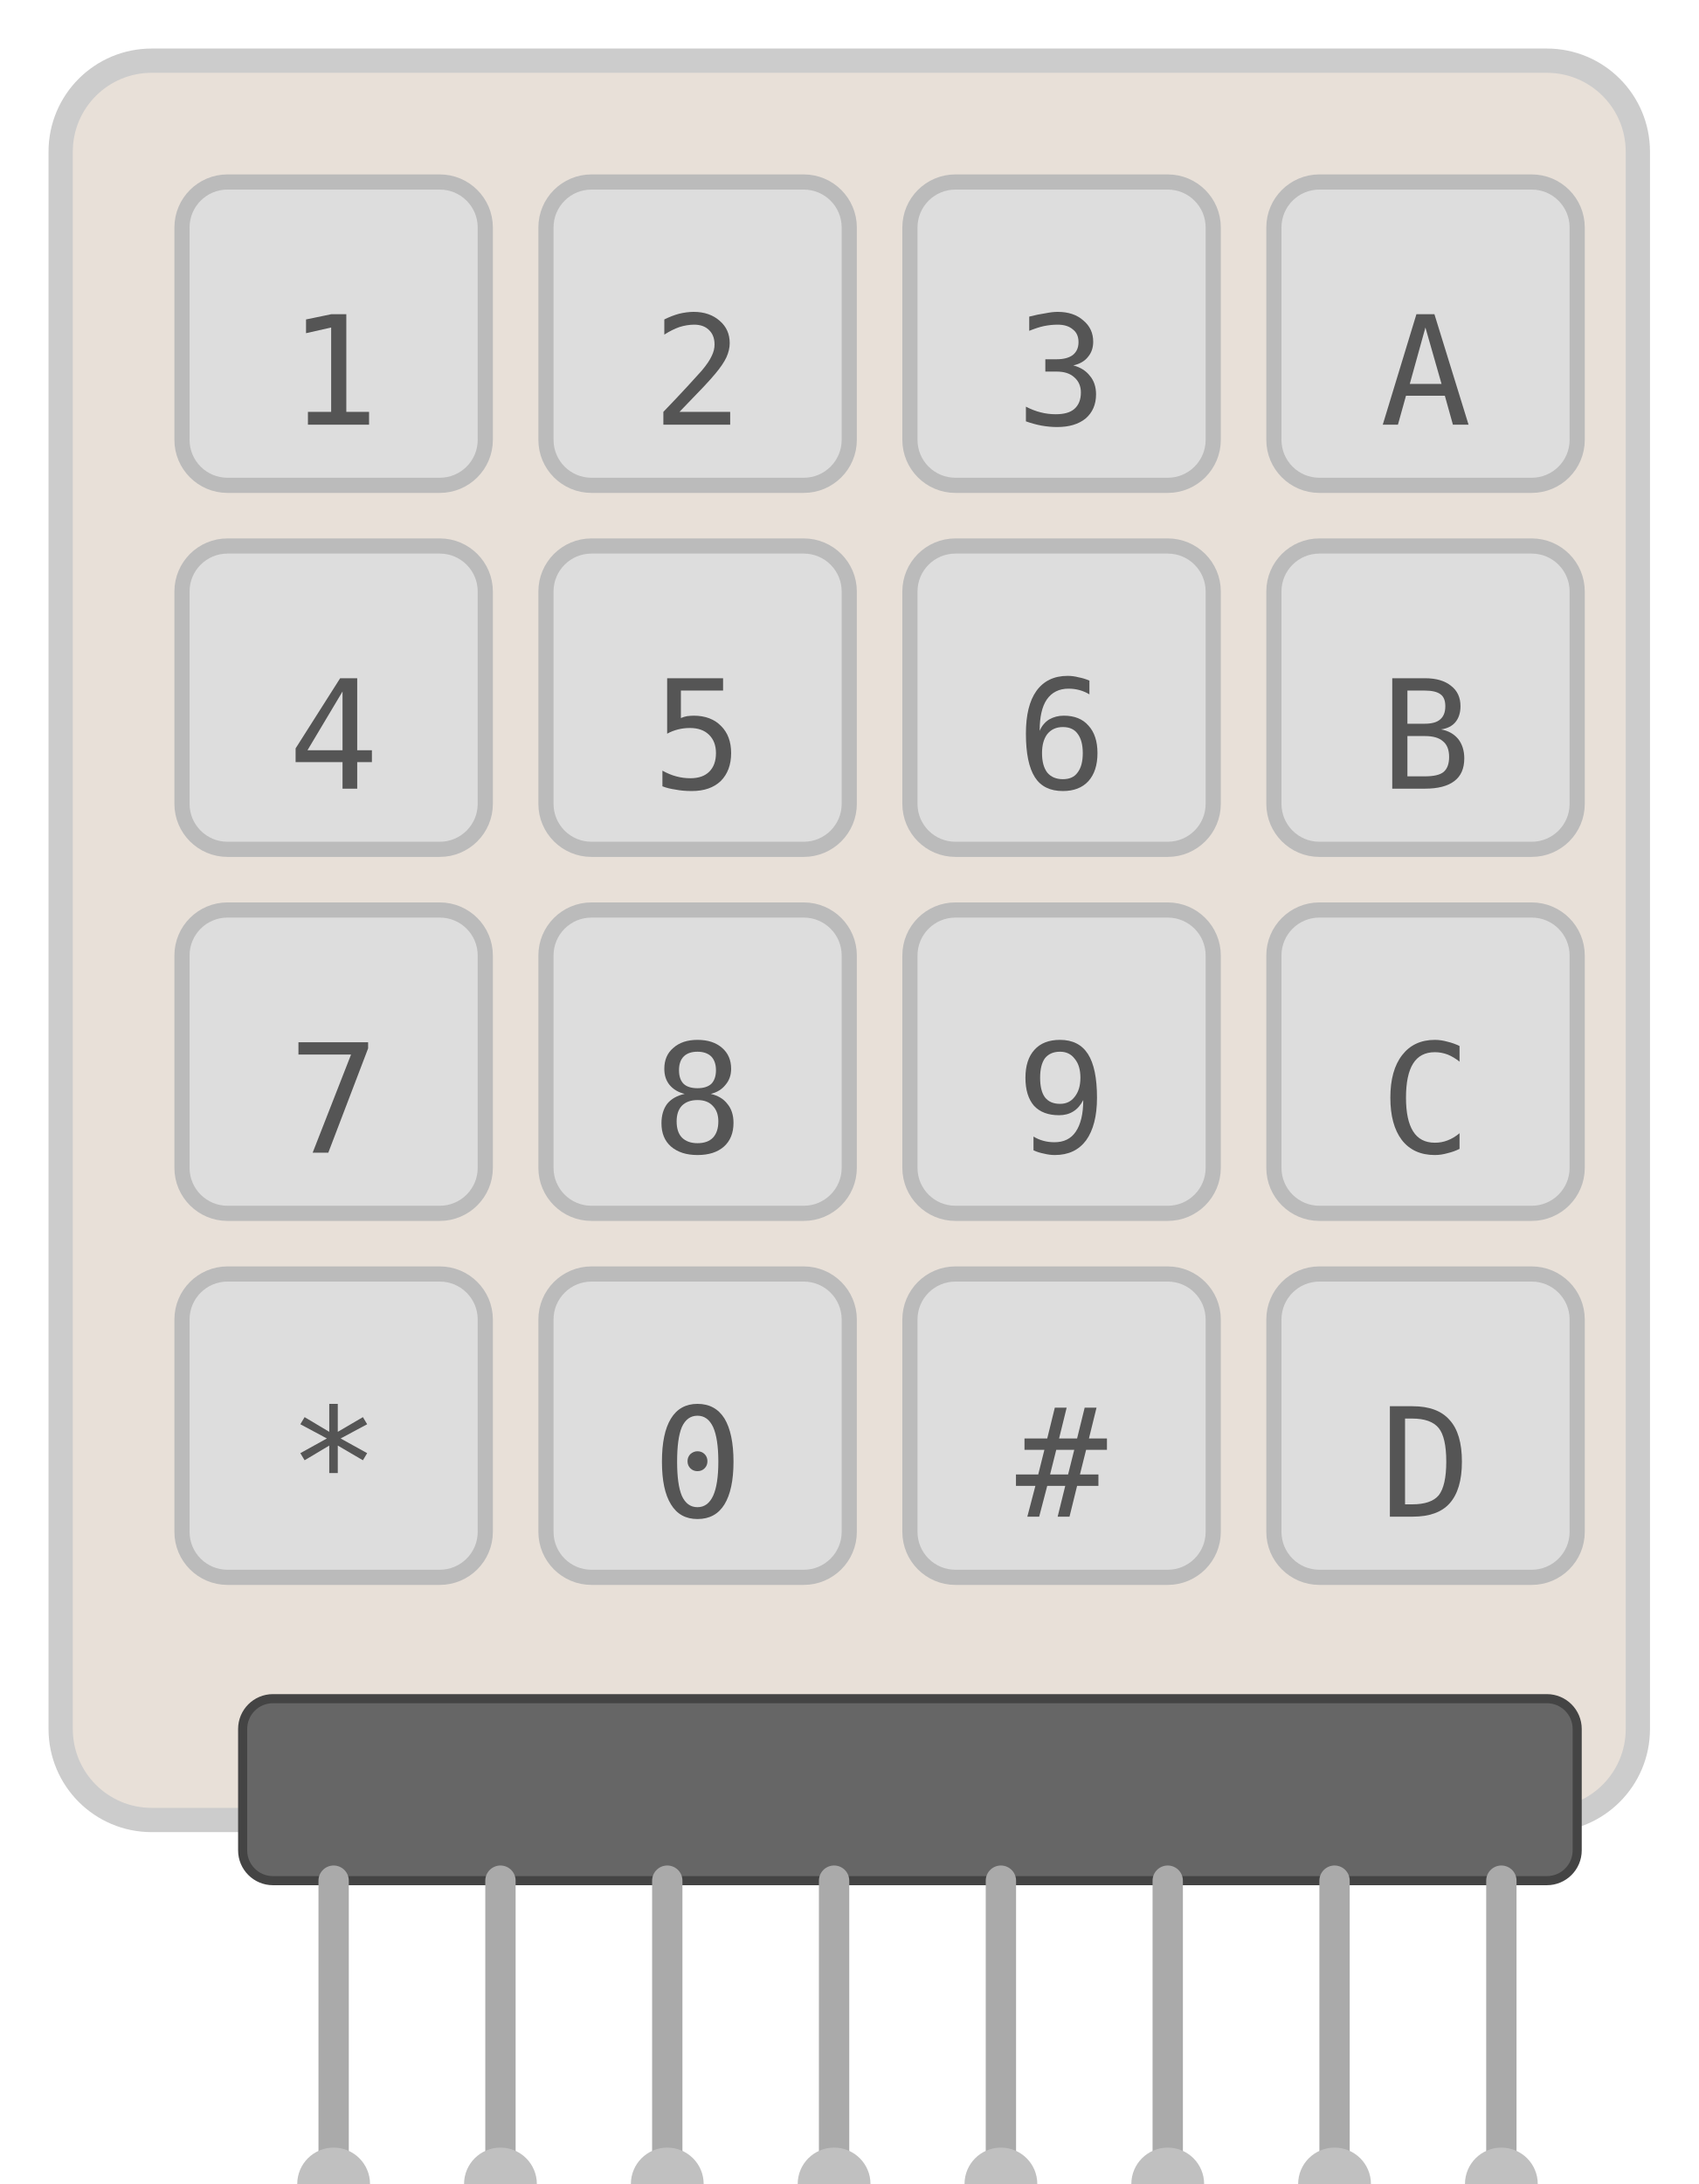
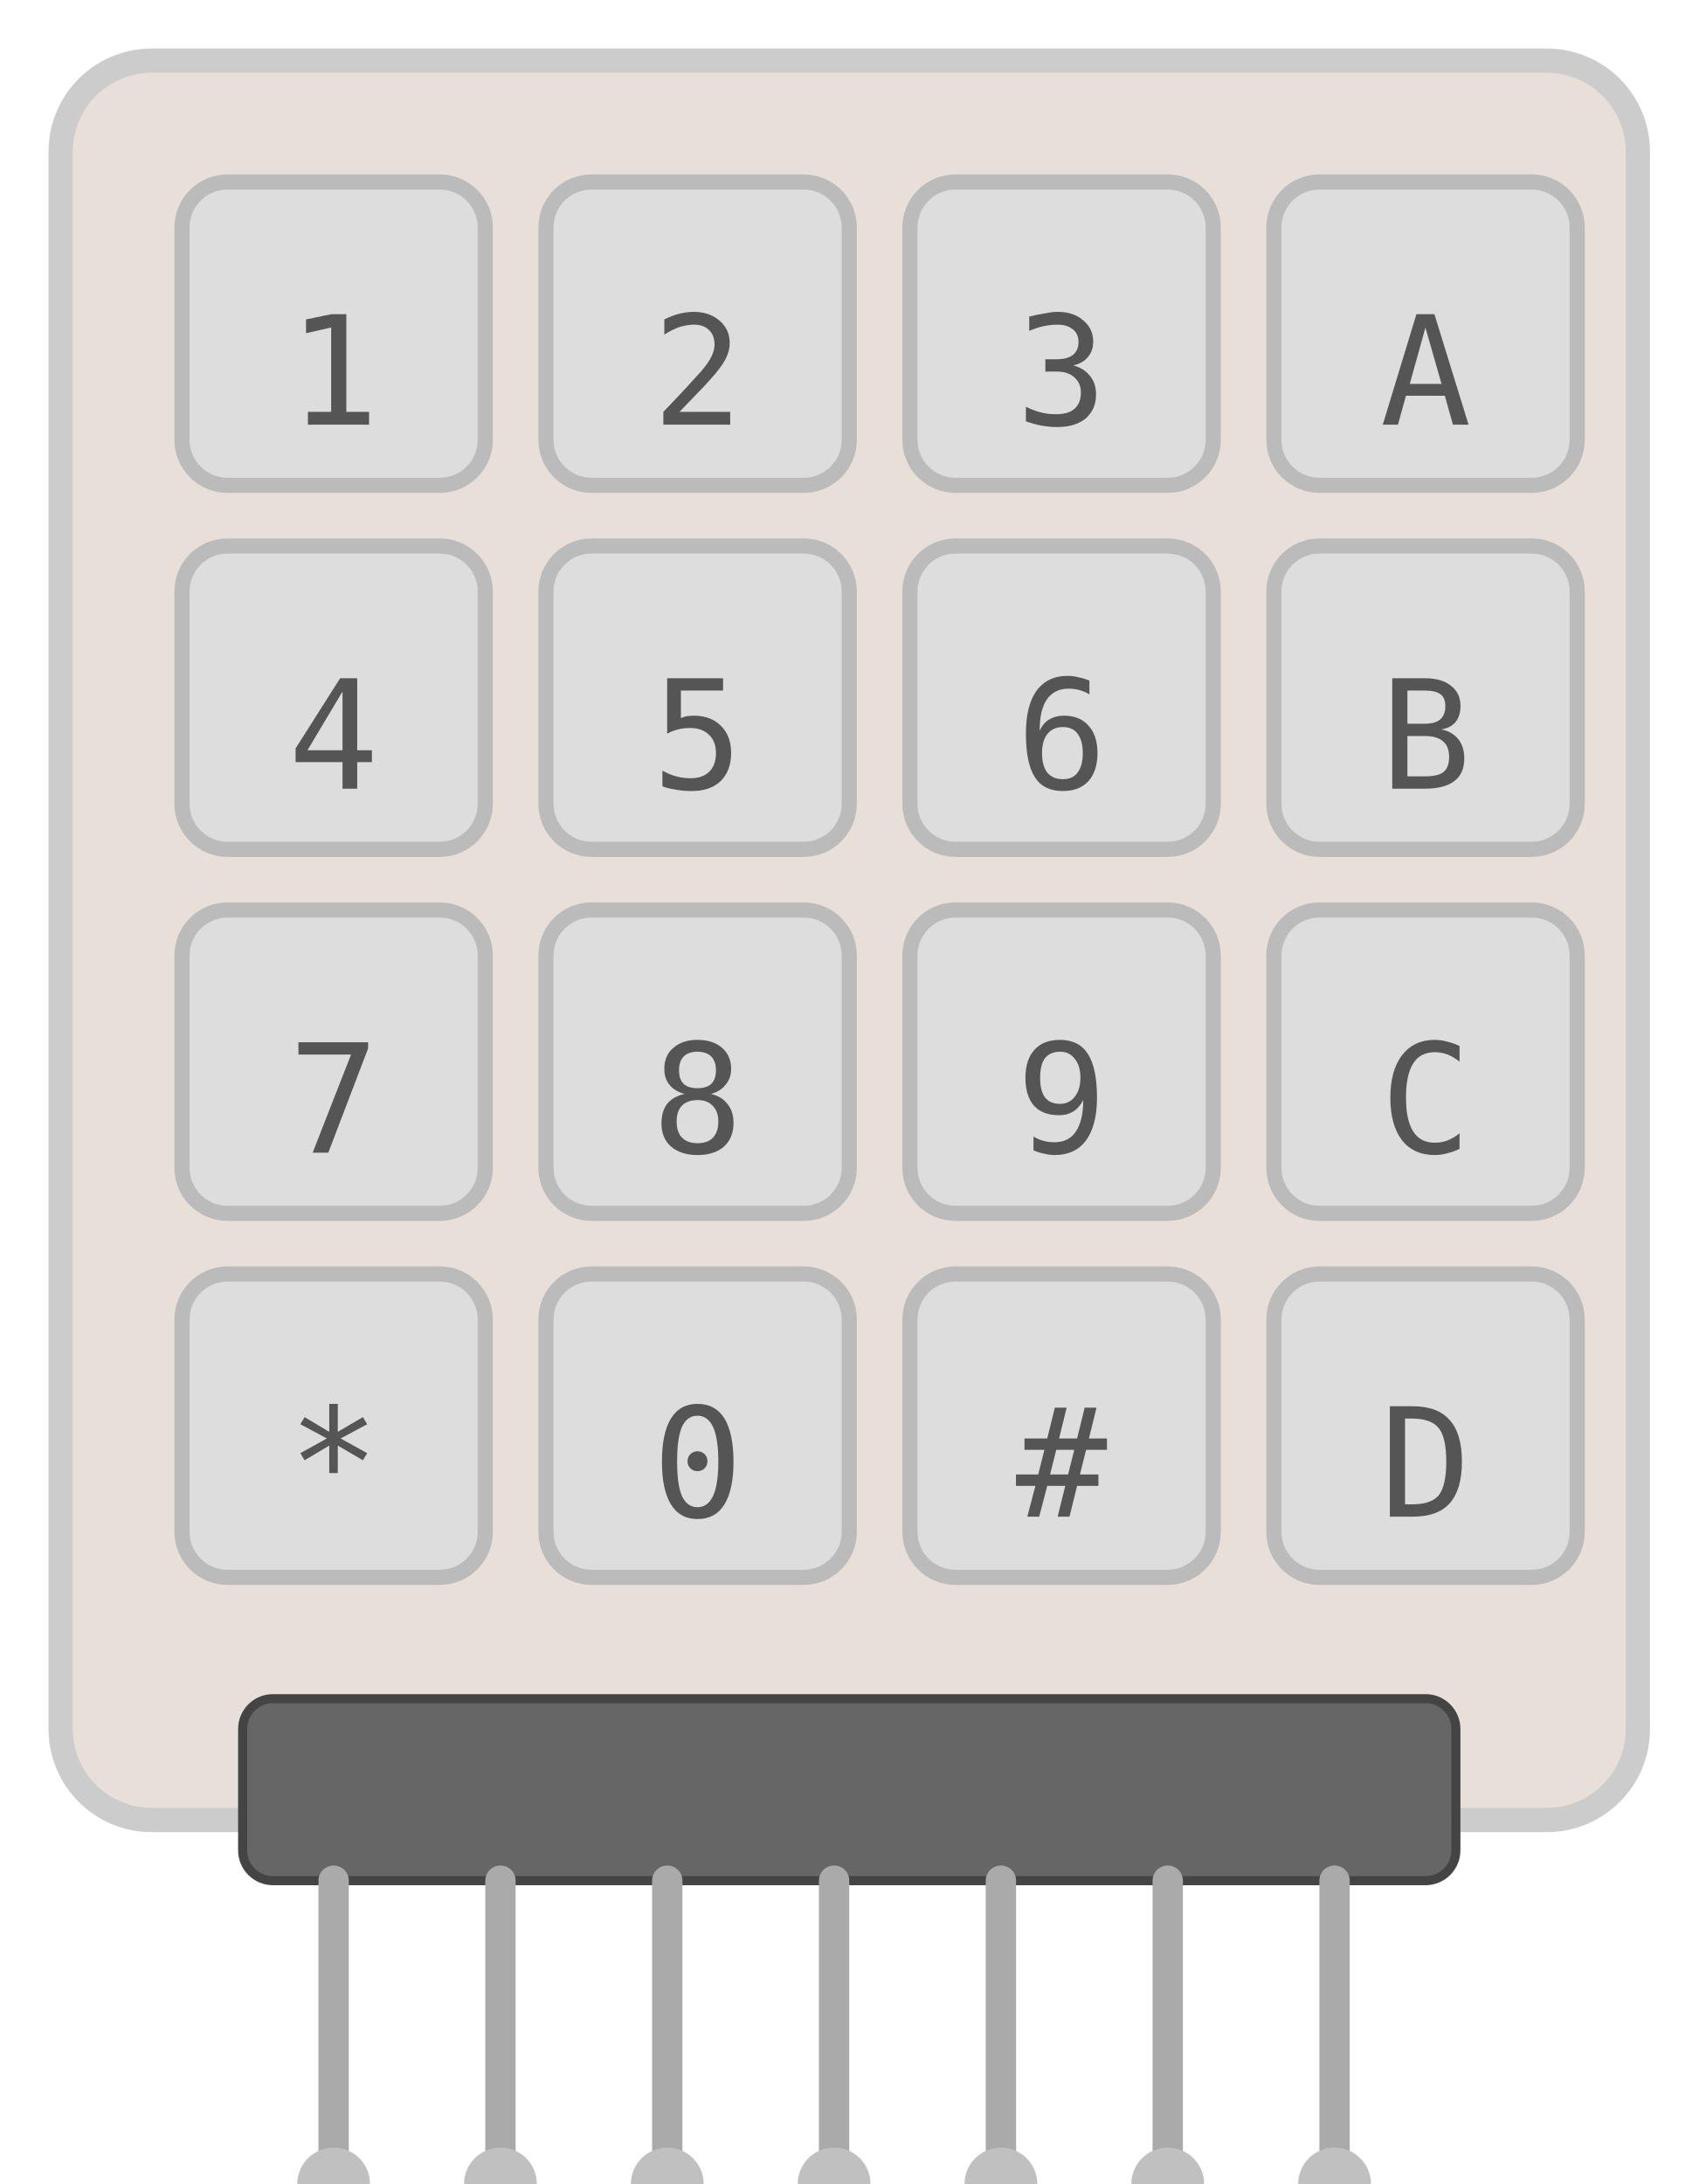
<svg xmlns="http://www.w3.org/2000/svg" viewBox="0 0 56 72" width="56" height="72">
  <rect x="2" y="2" width="52" height="58" rx="3" fill="#e8e0d8" stroke="#ccc" stroke-width="0.8" />
  <g fill="#ddd" stroke="#bbb" stroke-width="0.5">
    <rect x="6" y="6" width="10" height="10" rx="1.5" />
    <rect x="18" y="6" width="10" height="10" rx="1.5" />
    <rect x="30" y="6" width="10" height="10" rx="1.5" />
    <rect x="42" y="6" width="10" height="10" rx="1.5" />
    <rect x="6" y="18" width="10" height="10" rx="1.5" />
    <rect x="18" y="18" width="10" height="10" rx="1.5" />
    <rect x="30" y="18" width="10" height="10" rx="1.5" />
    <rect x="42" y="18" width="10" height="10" rx="1.5" />
    <rect x="6" y="30" width="10" height="10" rx="1.5" />
    <rect x="18" y="30" width="10" height="10" rx="1.5" />
    <rect x="30" y="30" width="10" height="10" rx="1.5" />
    <rect x="42" y="30" width="10" height="10" rx="1.5" />
    <rect x="6" y="42" width="10" height="10" rx="1.5" />
    <rect x="18" y="42" width="10" height="10" rx="1.5" />
    <rect x="30" y="42" width="10" height="10" rx="1.5" />
    <rect x="42" y="42" width="10" height="10" rx="1.5" />
  </g>
  <g font-family="monospace" font-size="5" fill="#555" text-anchor="middle">
    <text x="11" y="14">1</text>
    <text x="23" y="14">2</text>
    <text x="35" y="14">3</text>
    <text x="47" y="14">A</text>
    <text x="11" y="26">4</text>
    <text x="23" y="26">5</text>
    <text x="35" y="26">6</text>
    <text x="47" y="26">B</text>
    <text x="11" y="38">7</text>
    <text x="23" y="38">8</text>
    <text x="35" y="38">9</text>
    <text x="47" y="38">C</text>
    <text x="11" y="50">*</text>
    <text x="23" y="50">0</text>
    <text x="35" y="50">#</text>
    <text x="47" y="50">D</text>
  </g>
-   <rect x="8" y="56" width="44" height="6" rx="1" fill="#666" stroke="#444" stroke-width="0.3" />
+   <rect x="8" y="56" width="40" height="6" rx="1" fill="#666" stroke="#444" stroke-width="0.3" />
  <line x1="11" y1="62" x2="11" y2="72" stroke="#aaa" stroke-width="1" stroke-linecap="round" />
  <line x1="16.5" y1="62" x2="16.5" y2="72" stroke="#aaa" stroke-width="1" stroke-linecap="round" />
  <line x1="22" y1="62" x2="22" y2="72" stroke="#aaa" stroke-width="1" stroke-linecap="round" />
  <line x1="27.5" y1="62" x2="27.5" y2="72" stroke="#aaa" stroke-width="1" stroke-linecap="round" />
  <line x1="33" y1="62" x2="33" y2="72" stroke="#aaa" stroke-width="1" stroke-linecap="round" />
  <line x1="38.5" y1="62" x2="38.5" y2="72" stroke="#aaa" stroke-width="1" stroke-linecap="round" />
  <line x1="44" y1="62" x2="44" y2="72" stroke="#aaa" stroke-width="1" stroke-linecap="round" />
-   <line x1="49.5" y1="62" x2="49.5" y2="72" stroke="#aaa" stroke-width="1" stroke-linecap="round" />
  <circle cx="11" cy="72" r="1.2" fill="#c0c0c0" />
  <circle cx="16.5" cy="72" r="1.2" fill="#c0c0c0" />
  <circle cx="22" cy="72" r="1.2" fill="#c0c0c0" />
  <circle cx="27.5" cy="72" r="1.2" fill="#c0c0c0" />
  <circle cx="33" cy="72" r="1.2" fill="#c0c0c0" />
  <circle cx="38.5" cy="72" r="1.2" fill="#c0c0c0" />
  <circle cx="44" cy="72" r="1.2" fill="#c0c0c0" />
-   <circle cx="49.5" cy="72" r="1.2" fill="#c0c0c0" />
</svg>
